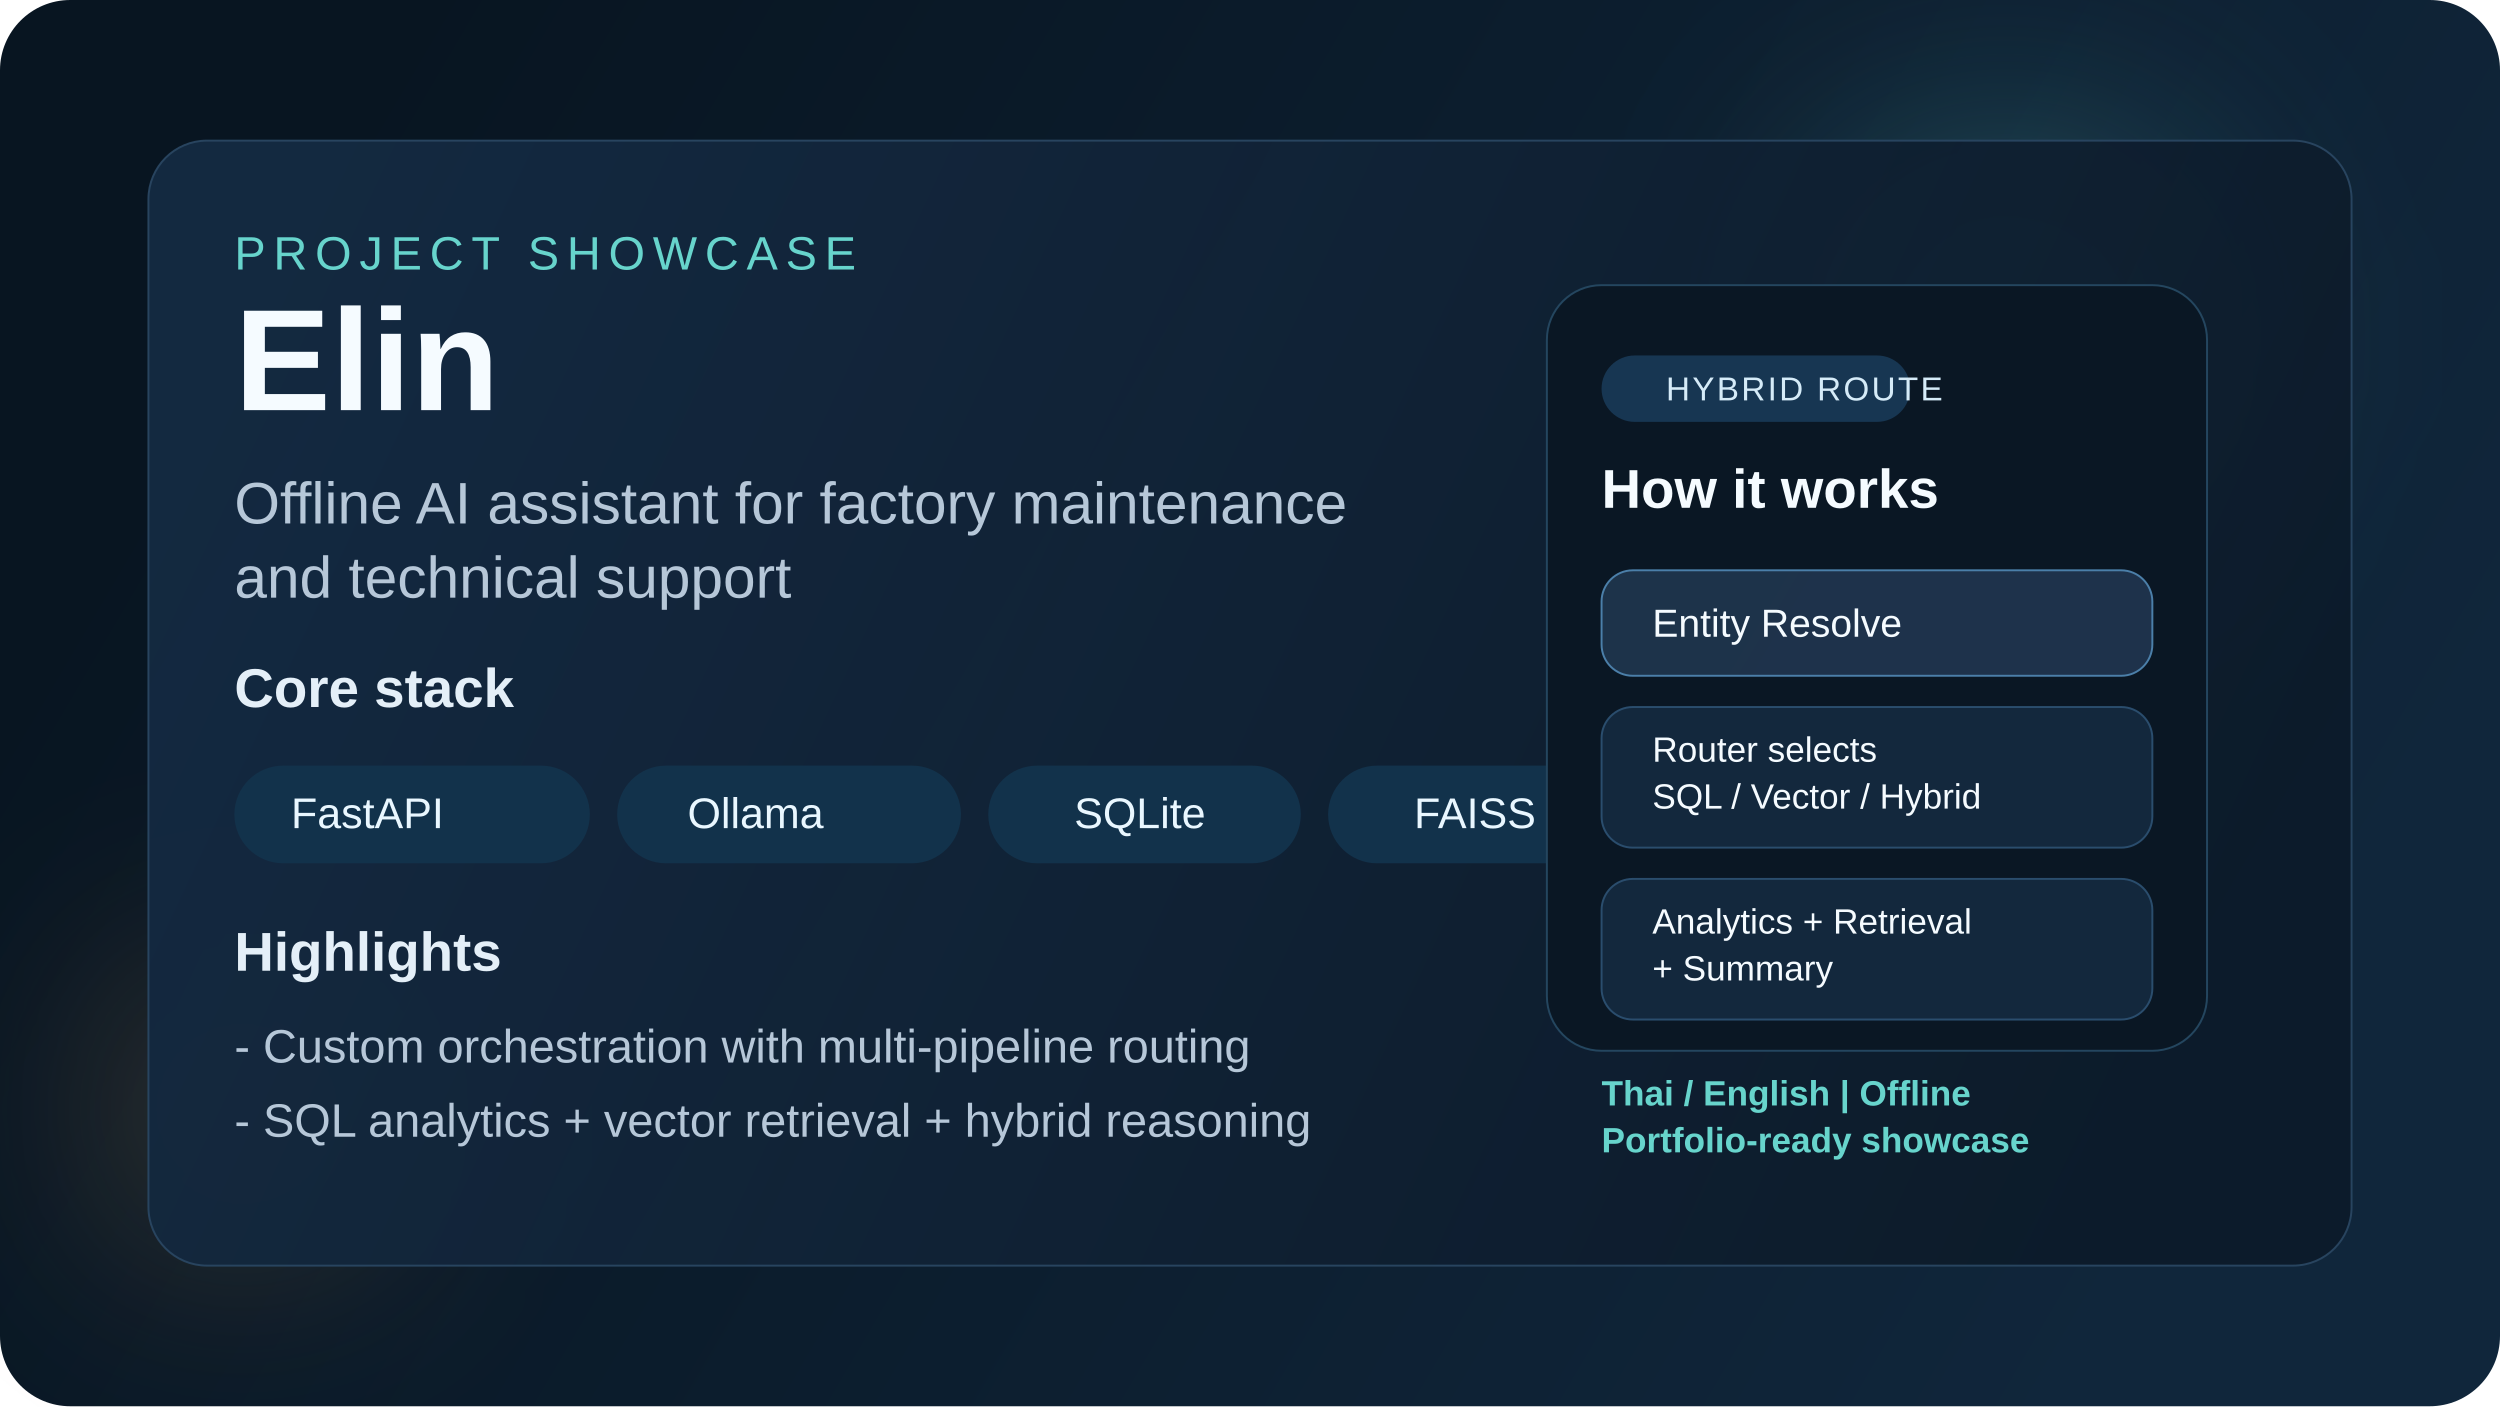
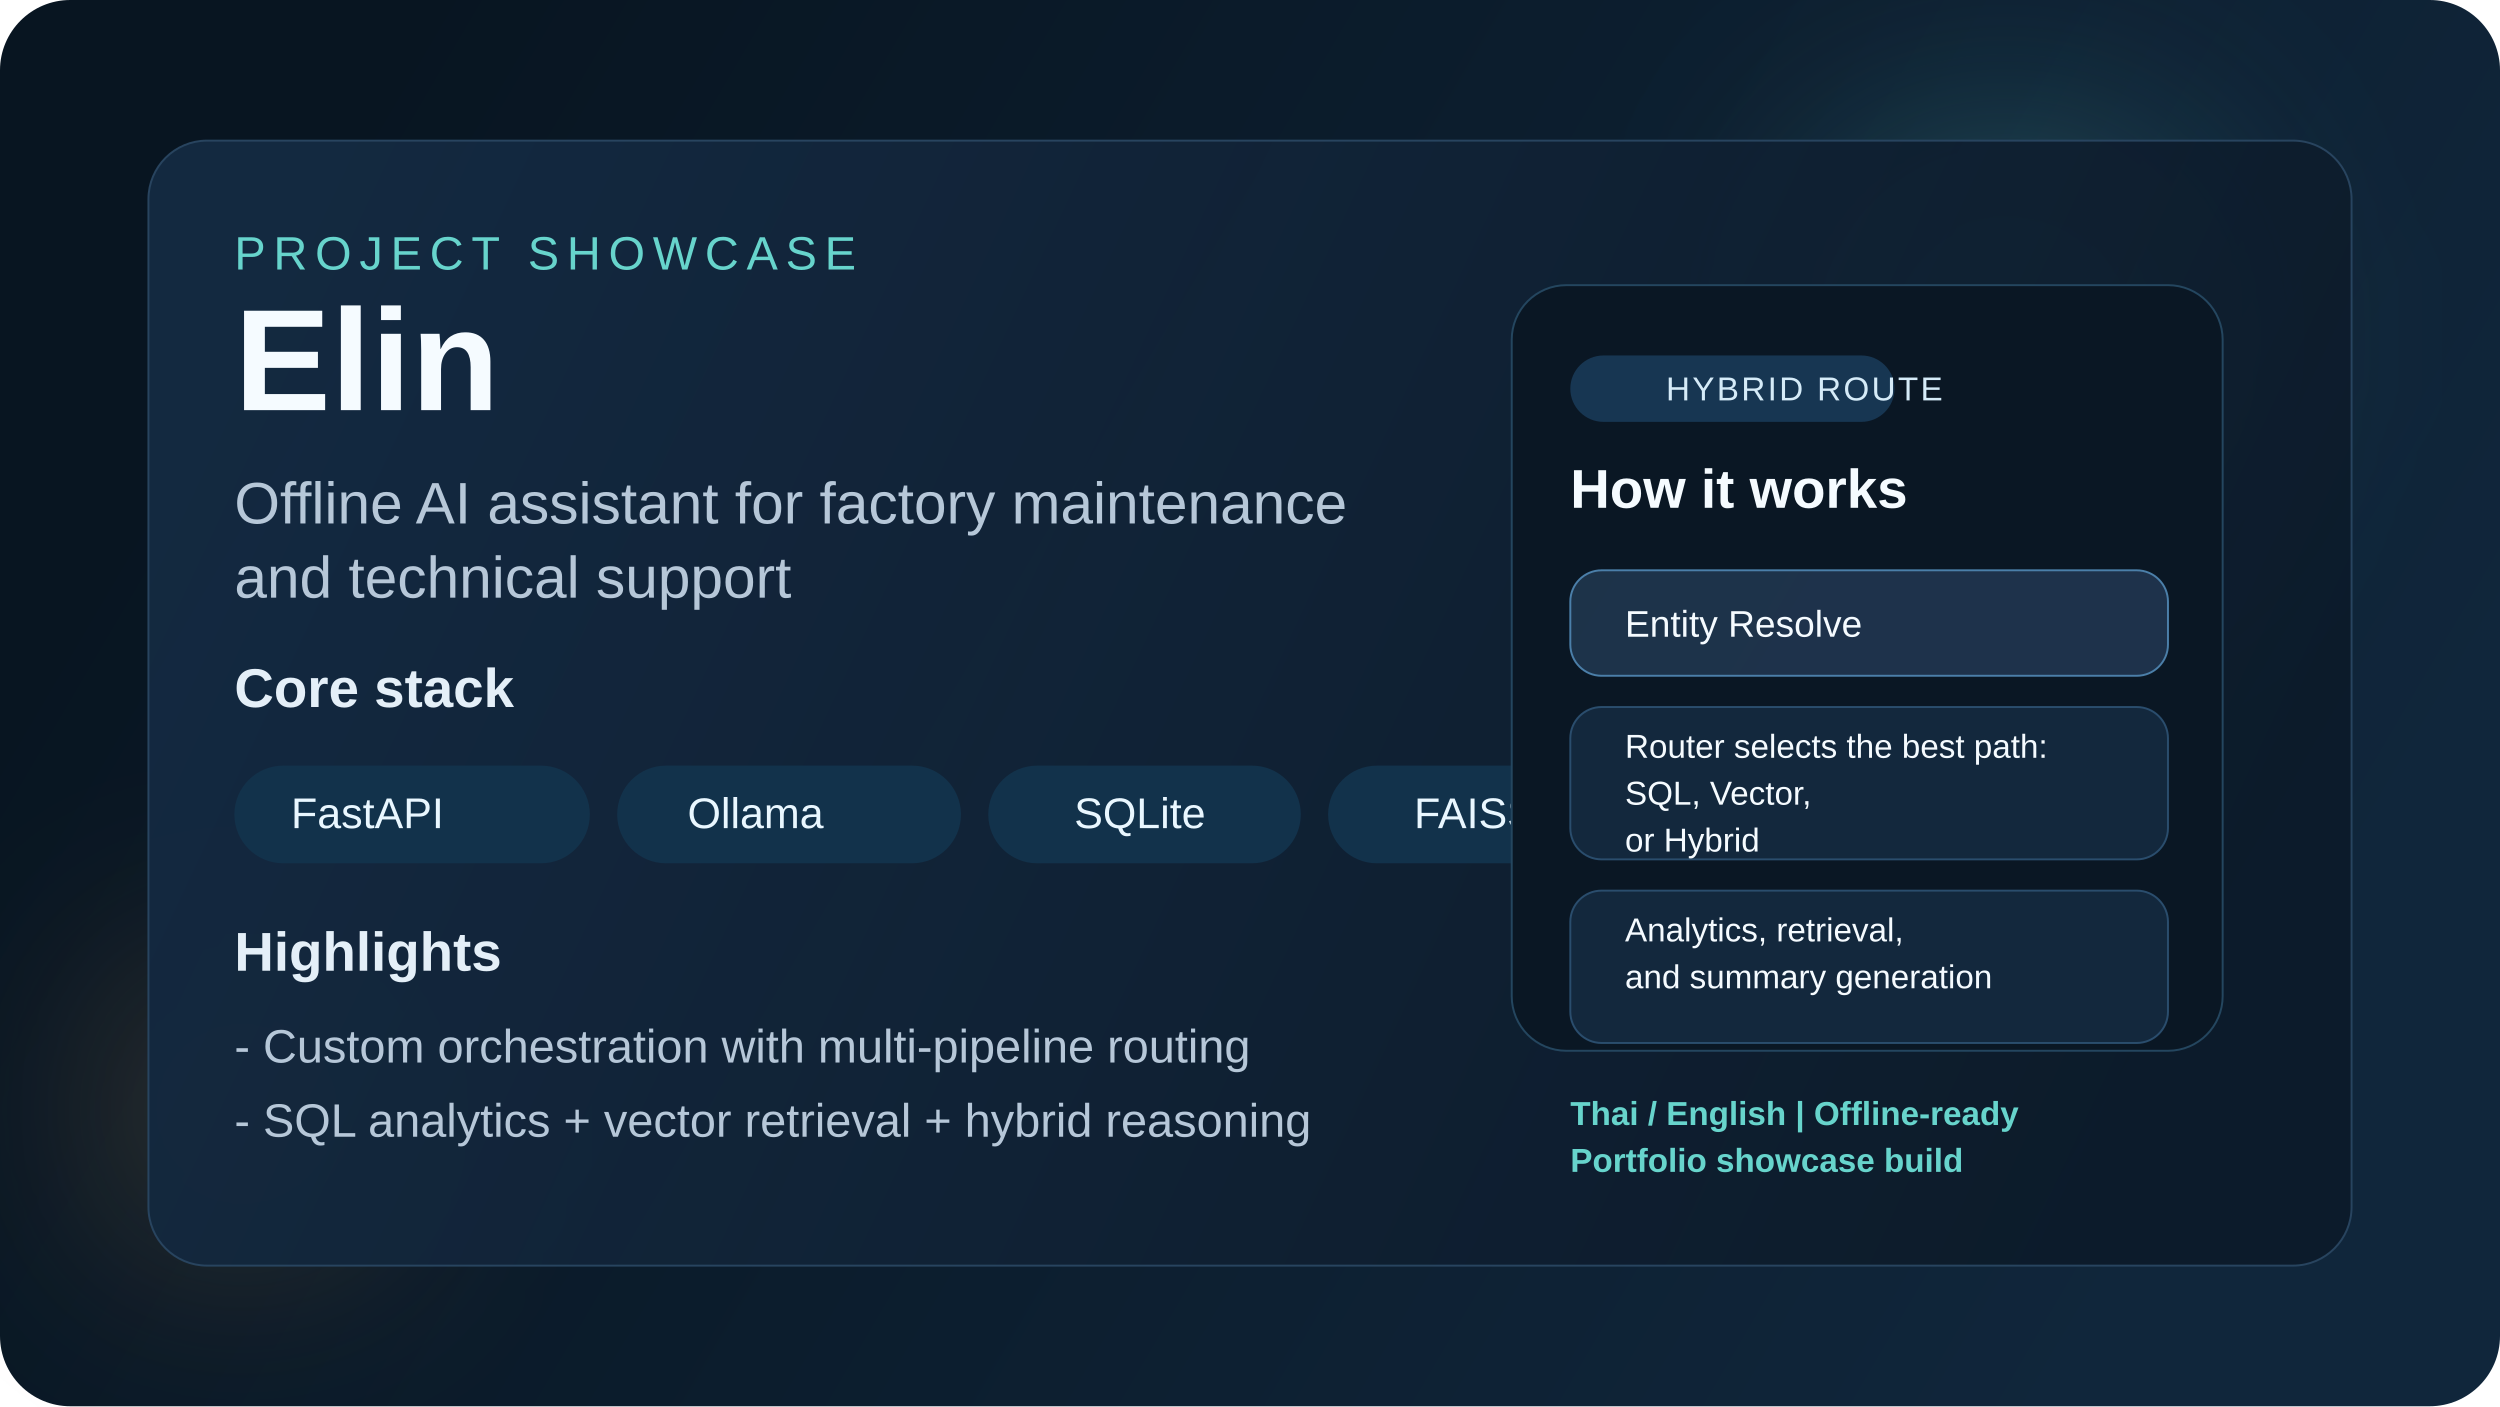
<svg xmlns="http://www.w3.org/2000/svg" width="1280" height="720" viewBox="0 0 1280 720" fill="none">
  <defs>
    <linearGradient id="bg" x1="160" y1="84" x2="1106" y2="640" gradientUnits="userSpaceOnUse">
      <stop stop-color="#081521" />
      <stop offset="1" stop-color="#10263B" />
    </linearGradient>
    <linearGradient id="card" x1="111" y1="145" x2="1096" y2="607" gradientUnits="userSpaceOnUse">
      <stop stop-color="#142A42" stop-opacity="0.96" />
      <stop offset="1" stop-color="#0C1A29" stop-opacity="0.92" />
    </linearGradient>
    <linearGradient id="accent" x1="237" y1="151" x2="820" y2="498" gradientUnits="userSpaceOnUse">
      <stop stop-color="#67D4CC" />
      <stop offset="1" stop-color="#78AEF8" />
    </linearGradient>
    <filter id="blurA" x="805" y="-50" width="445" height="445" filterUnits="userSpaceOnUse" color-interpolation-filters="sRGB">
      <feGaussianBlur stdDeviation="60" />
    </filter>
    <filter id="blurB" x="-58" y="385" width="365" height="365" filterUnits="userSpaceOnUse" color-interpolation-filters="sRGB">
      <feGaussianBlur stdDeviation="60" />
    </filter>
  </defs>
  <rect width="1280" height="720" rx="36" fill="url(#bg)" />
  <g filter="url(#blurA)">
    <circle cx="1027" cy="172" r="102" fill="#67D4CC" fill-opacity="0.28" />
  </g>
  <g filter="url(#blurB)">
    <circle cx="124" cy="568" r="62" fill="#F1A85B" fill-opacity="0.28" />
  </g>
  <rect x="76" y="72" width="1128" height="576" rx="30" fill="url(#card)" stroke="#28445F" />
  <text x="120" y="138" fill="#67D4CC" font-family="Segoe UI, Arial, sans-serif" font-size="24" letter-spacing="4">PROJECT SHOWCASE</text>
  <text x="120" y="210" fill="#F5FBFF" font-family="Segoe UI, Arial, sans-serif" font-size="74" font-weight="700">Elin</text>
  <text x="120" y="268" fill="#B6C7D8" font-family="Segoe UI, Arial, sans-serif" font-size="30">
    <tspan x="120" dy="0">Offline AI assistant for factory maintenance</tspan>
    <tspan x="120" dy="38">and technical support</tspan>
  </text>
  <text x="120" y="362" fill="#E4EFF8" font-family="Segoe UI, Arial, sans-serif" font-size="28" font-weight="600">Core stack</text>
  <g>
    <rect x="120" y="392" width="182" height="50" rx="25" fill="#12324B" />
    <text x="149" y="424" fill="#E9F7FF" font-family="Segoe UI, Arial, sans-serif" font-size="22">FastAPI</text>
    <rect x="316" y="392" width="176" height="50" rx="25" fill="#12324B" />
    <text x="352" y="424" fill="#E9F7FF" font-family="Segoe UI, Arial, sans-serif" font-size="22">Ollama</text>
    <rect x="506" y="392" width="160" height="50" rx="25" fill="#12324B" />
    <text x="550" y="424" fill="#E9F7FF" font-family="Segoe UI, Arial, sans-serif" font-size="22">SQLite</text>
    <rect x="680" y="392" width="146" height="50" rx="25" fill="#12324B" />
    <text x="724" y="424" fill="#E9F7FF" font-family="Segoe UI, Arial, sans-serif" font-size="22">FAISS</text>
  </g>
  <text x="120" y="497" fill="#E4EFF8" font-family="Segoe UI, Arial, sans-serif" font-size="28" font-weight="600">Highlights</text>
  <text x="120" y="544" fill="#B6C7D8" font-family="Segoe UI, Arial, sans-serif" font-size="24">- Custom orchestration with multi-pipeline routing</text>
  <text x="120" y="582" fill="#B6C7D8" font-family="Segoe UI, Arial, sans-serif" font-size="24">- SQL analytics + vector retrieval + hybrid reasoning</text>
-   <rect x="792" y="146" width="338" height="392" rx="28" fill="#0A1724" stroke="#24465F" />
-   <rect x="820" y="182" width="158" height="34" rx="17" fill="#173652" />
+   <rect x="774" y="146" width="364" height="392" rx="28" fill="#0A1724" stroke="#24465F" />
+   <rect x="804" y="182" width="166" height="34" rx="17" fill="#173652" />
  <text x="853" y="205" fill="#D5EBF8" font-family="Segoe UI, Arial, sans-serif" font-size="17" letter-spacing="1.2">HYBRID ROUTE</text>
-   <text x="820" y="260" fill="#F5FBFF" font-family="Segoe UI, Arial, sans-serif" font-size="28" font-weight="700">How it works</text>
-   <rect x="820" y="292" width="282" height="54" rx="16" fill="url(#accent)" fill-opacity="0.18" stroke="#4B7FA9" />
-   <text x="846" y="326" fill="#F5FBFF" font-family="Segoe UI, Arial, sans-serif" font-size="20">Entity Resolve</text>
-   <rect x="820" y="362" width="282" height="72" rx="16" fill="#13283D" stroke="#2A4D6D" />
-   <text x="846" y="390" fill="#F5FBFF" font-family="Segoe UI, Arial, sans-serif" font-size="18">
-     <tspan x="846" dy="0">Router selects</tspan>
-     <tspan x="846" dy="24">SQL / Vector / Hybrid</tspan>
+   <text x="804" y="260" fill="#F5FBFF" font-family="Segoe UI, Arial, sans-serif" font-size="28" font-weight="700">How it works</text>
+   <rect x="804" y="292" width="306" height="54" rx="16" fill="url(#accent)" fill-opacity="0.18" stroke="#4B7FA9" />
+   <text x="832" y="326" fill="#F5FBFF" font-family="Segoe UI, Arial, sans-serif" font-size="19">Entity Resolve</text>
+   <rect x="804" y="362" width="306" height="78" rx="16" fill="#13283D" stroke="#2A4D6D" />
+   <text x="832" y="388" fill="#F5FBFF" font-family="Segoe UI, Arial, sans-serif" font-size="17">
+     <tspan x="832" dy="0">Router selects the best path:</tspan>
+     <tspan x="832" dy="24">SQL, Vector,</tspan>
+     <tspan x="832" dy="24">or Hybrid</tspan>
  </text>
-   <rect x="820" y="450" width="282" height="72" rx="16" fill="#13283D" stroke="#2A4D6D" />
-   <text x="846" y="478" fill="#F5FBFF" font-family="Segoe UI, Arial, sans-serif" font-size="18">
-     <tspan x="846" dy="0">Analytics + Retrieval</tspan>
-     <tspan x="846" dy="24">+ Summary</tspan>
+   <rect x="804" y="456" width="306" height="78" rx="16" fill="#13283D" stroke="#2A4D6D" />
+   <text x="832" y="482" fill="#F5FBFF" font-family="Segoe UI, Arial, sans-serif" font-size="17">
+     <tspan x="832" dy="0">Analytics, retrieval,</tspan>
+     <tspan x="832" dy="24">and summary generation</tspan>
  </text>
-   <text x="820" y="566" fill="#67D4CC" font-family="Segoe UI, Arial, sans-serif" font-size="18" font-weight="600">
-     <tspan x="820" dy="0">Thai / English  |  Offline</tspan>
-     <tspan x="820" dy="24">Portfolio-ready showcase</tspan>
+   <text x="804" y="576" fill="#67D4CC" font-family="Segoe UI, Arial, sans-serif" font-size="17" font-weight="600">
+     <tspan x="804" dy="0">Thai / English  |  Offline-ready</tspan>
+     <tspan x="804" dy="24">Portfolio showcase build</tspan>
  </text>
</svg>
